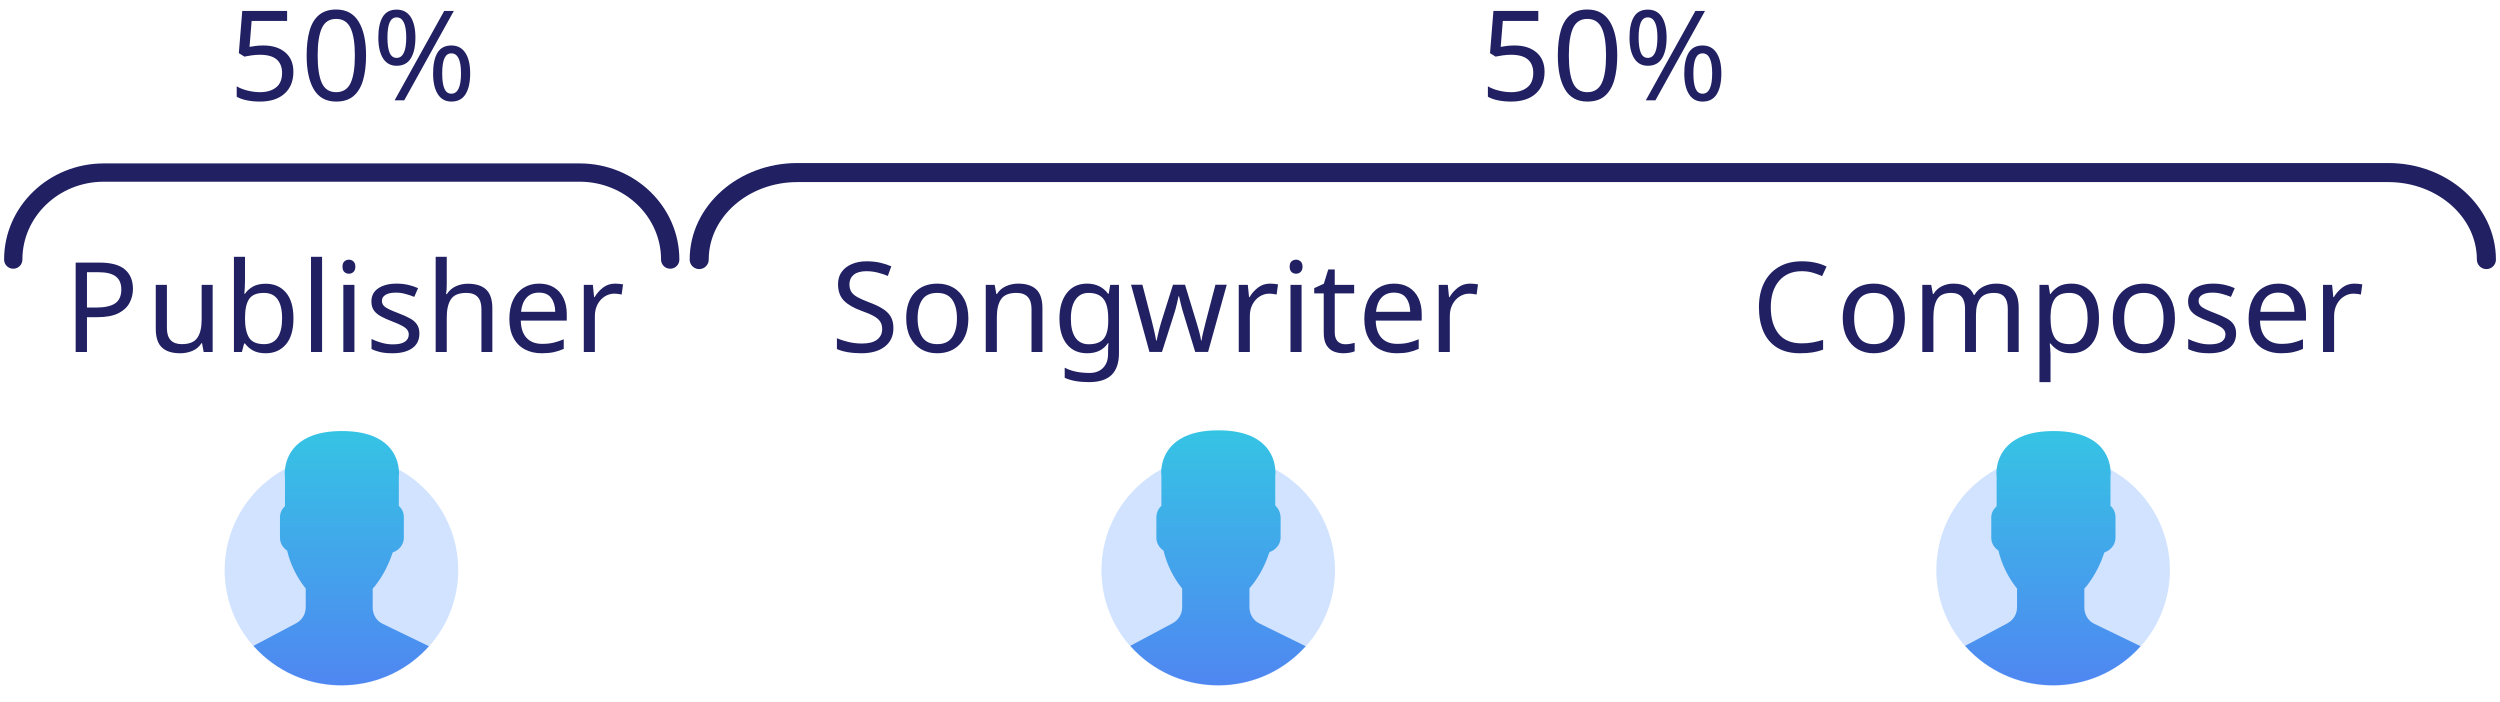
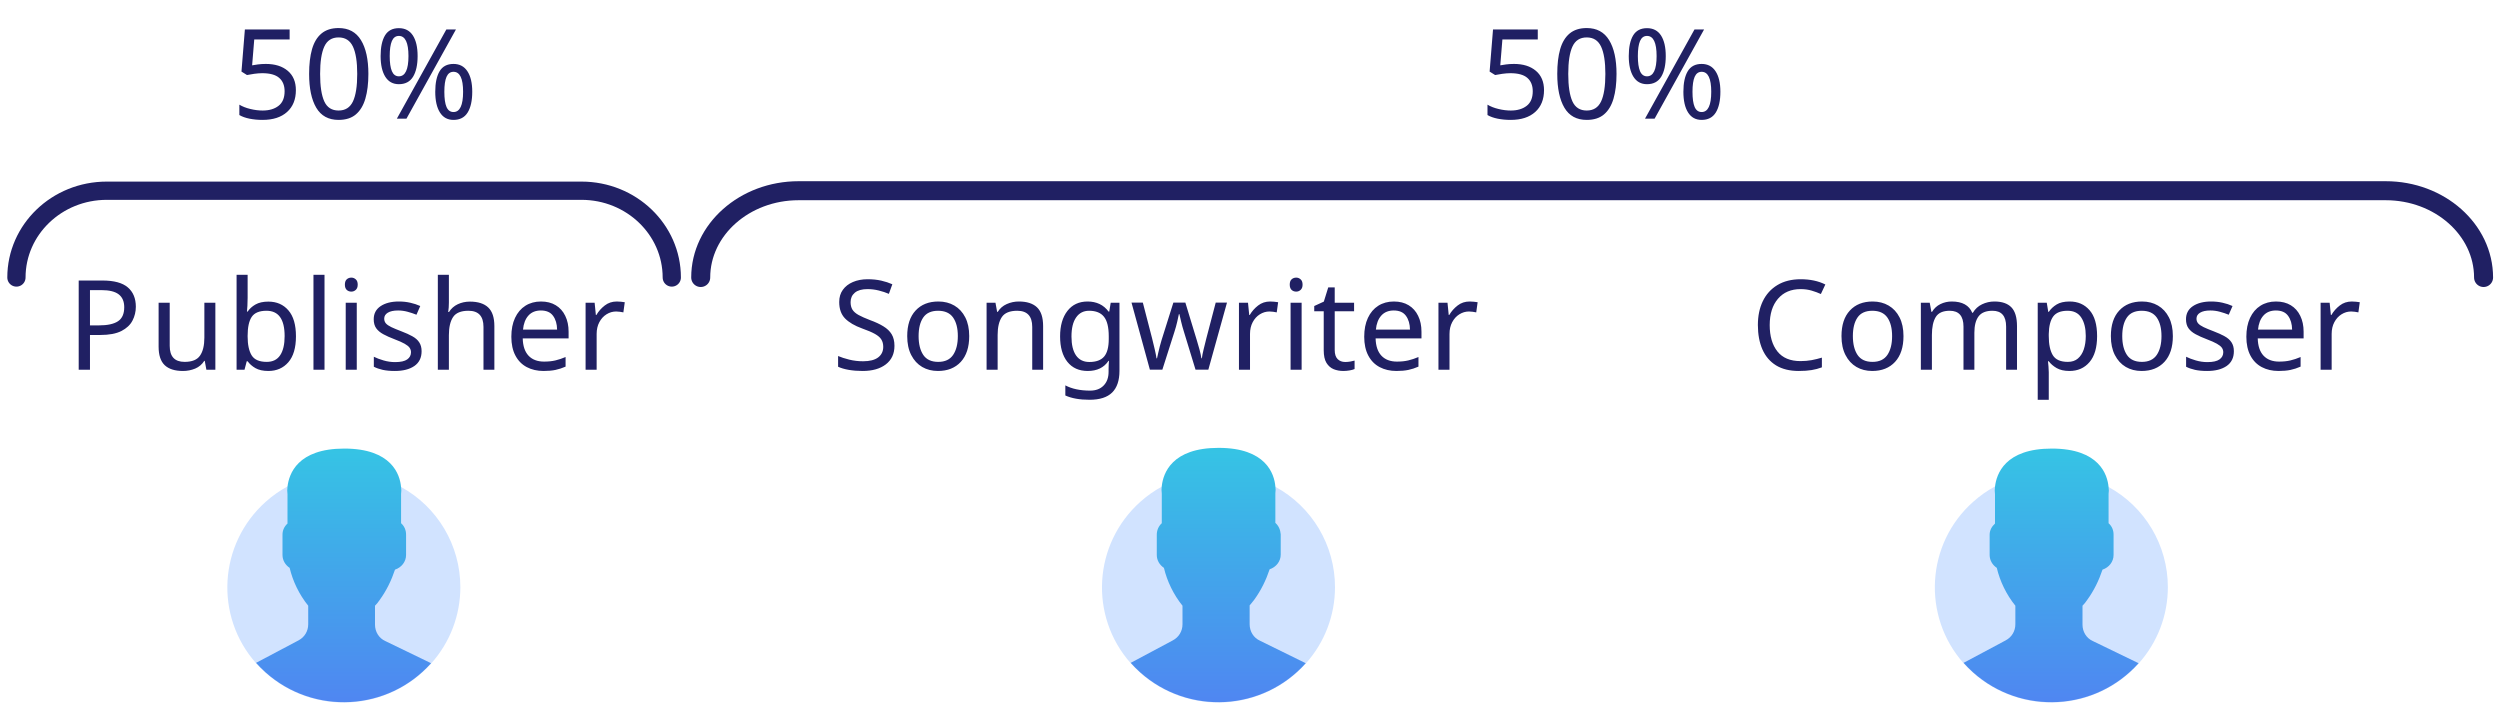
- <svg xmlns="http://www.w3.org/2000/svg" version="1.1" id="Layer_1" x="0px" y="0px" viewBox="0 0 698.3 196" style="enable-background:new 0 0 698.3 196;" xml:space="preserve">
+ <svg xmlns="http://www.w3.org/2000/svg" version="1.1" id="Layer_1" x="0px" y="0px" viewBox="0 0 700 200" style="enable-background:new 0 0 700 200;" xml:space="preserve">
  <style type="text/css">
	.st0{fill:#202063;}
	.st1{font-family:'RobotoMono-Regular';}
	.st2{font-size:35px;}
	.st3{font-family:'Muli-Bold';}
	.st4{fill-rule:evenodd;clip-rule:evenodd;fill:#D1E3FF;}
	.st5{fill:url(#SVGID_1_);}
	.st6{fill:url(#SVGID_2_);}
	.st7{fill:url(#SVGID_3_);}
	.st8{fill:none;stroke:#202063;stroke-width:5.111;stroke-linecap:round;stroke-linejoin:round;}
	.st9{fill:none;stroke:#202063;stroke-width:5.323;stroke-linecap:round;stroke-linejoin:round;}
</style>
  <g>
-     <text transform="matrix(1 0 0 1 63.915 28.0294)" class="st0 st1 st2">50%</text>
-     <text transform="matrix(1 0 0 1 413.395 28.0294)" class="st0 st1 st2">50%</text>
-     <text transform="matrix(1 0 0 1 17.745 98.3294)" class="st0 st3 st2">P</text>
-     <text transform="matrix(1 0 0 1 40.745 98.3294)" class="st0 st3 st2">ublisher</text>
-     <text transform="matrix(1 0 0 1 231.985 98.3294)" class="st0 st3 st2">Songwriter</text>
-     <text transform="matrix(1 0 0 1 489.165 98.3294)" class="st0 st3 st2">C</text>
-     <text transform="matrix(1 0 0 1 512.795 98.3294)" class="st0 st3 st2">omposer</text>
-     <path class="st4" d="M128,159.2c0,7.9-2.9,15.5-8.2,21.4c-12.1,13.5-32.8,14.6-46.3,2.6c-1-0.9-1.9-1.8-2.7-2.7   c-11.7-13.2-10.5-33.4,2.7-45.2c1.9-1.7,3.9-3.1,6.1-4.3c9.9-5.4,21.9-5.3,31.7,0.1C121.6,136.7,128,147.5,128,159.2z" />
-     <linearGradient id="SVGID_1_" gradientUnits="userSpaceOnUse" x1="95.335" y1="140.031" x2="95.335" y2="-76.999" gradientTransform="matrix(1 0 0 -1 0 192)">
+     <text transform="matrix(1 0 0 1 64.815 33.229)" class="st0 st1 st2">50%</text>
+     <text transform="matrix(1 0 0 1 414.295 33.229)" class="st0 st1 st2">50%</text>
+     <text transform="matrix(1 0 0 1 18.645 103.5291)" class="st0 st3 st2">P</text>
+     <text transform="matrix(1 0 0 1 41.645 103.5291)" class="st0 st3 st2">ublisher</text>
+     <text transform="matrix(1 0 0 1 232.885 103.5291)" class="st0 st3 st2">Songwriter</text>
+     <text transform="matrix(1 0 0 1 490.065 103.5291)" class="st0 st3 st2">C</text>
+     <text transform="matrix(1 0 0 1 513.6949 103.5291)" class="st0 st3 st2">omposer</text>
+     <path class="st4" d="M128.9,164.4c0,7.9-2.9,15.5-8.2,21.4c-12.1,13.5-32.8,14.6-46.3,2.6c-1-0.9-1.9-1.8-2.7-2.7   c-11.7-13.2-10.5-33.4,2.7-45.2c1.9-1.7,3.9-3.1,6.1-4.3c9.9-5.4,21.9-5.3,31.7,0.1C122.5,141.9,128.9,152.7,128.9,164.4z" />
+     <linearGradient id="SVGID_1_" gradientUnits="userSpaceOnUse" x1="96.2" y1="365.169" x2="96.2" y2="582.199" gradientTransform="matrix(1 0 0 1 0 -308)">
      <stop offset="0" style="stop-color:#1CFFD8" />
      <stop offset="1" style="stop-color:#6C43FF" />
    </linearGradient>
-     <path class="st5" d="M119.8,180.5c-12.1,13.5-32.8,14.6-46.3,2.6c-1-0.9-1.9-1.8-2.7-2.7l11.9-6.3c1.7-0.9,2.7-2.6,2.7-4.5v-5.2   c-2.5-3.1-4.3-6.8-5.2-10.6c-1.2-0.8-2-2.1-2-3.6v-5.7c0-1.2,0.5-2.3,1.4-3.1v-8.2c-0.1-0.7-0.1-1.4,0-2.1   c0.4-3.6,2.8-10.7,15.9-10.7c13.3,0,15.6,7.3,15.9,10.8c0.1,0.6,0.1,1.3,0,1.9v8.2c0.9,0.8,1.4,1.9,1.4,3.2v5.7   c0,1.9-1.3,3.5-3.1,4.1c-1,3-2.4,5.9-4.3,8.5c-0.4,0.6-0.8,1.1-1.3,1.6v5.3c0,2,1.1,3.8,2.9,4.6L119.8,180.5z" />
-     <path class="st4" d="M372.9,159.2c0,7.9-2.9,15.5-8.2,21.4c-12.1,13.5-32.8,14.6-46.3,2.6c-1-0.9-1.9-1.8-2.7-2.7   c-11.7-13.2-10.5-33.4,2.7-45.2c1.9-1.7,3.9-3.1,6.1-4.3c9.9-5.4,21.9-5.3,31.7,0.1C366.5,136.7,372.9,147.5,372.9,159.2z" />
-     <linearGradient id="SVGID_2_" gradientUnits="userSpaceOnUse" x1="340.235" y1="140.031" x2="340.235" y2="-76.999" gradientTransform="matrix(1 0 0 -1 0 192)">
+     <path class="st5" d="M120.7,185.7c-12.1,13.5-32.8,14.6-46.3,2.6c-1-0.9-1.9-1.8-2.7-2.7l11.9-6.3c1.7-0.9,2.7-2.6,2.7-4.5v-5.2   c-2.5-3.1-4.3-6.8-5.2-10.6c-1.2-0.8-2-2.1-2-3.6v-5.7c0-1.2,0.5-2.3,1.4-3.1v-8.2c-0.1-0.7-0.1-1.4,0-2.1   c0.4-3.6,2.8-10.7,15.9-10.7c13.3,0,15.6,7.3,15.9,10.8c0.1,0.6,0.1,1.3,0,1.9v8.2c0.9,0.8,1.4,1.9,1.4,3.2v5.7   c0,1.9-1.3,3.5-3.1,4.1c-1,3-2.4,5.9-4.3,8.5c-0.4,0.6-0.8,1.1-1.3,1.6v5.3c0,2,1.1,3.8,2.9,4.6L120.7,185.7z" />
+     <path class="st4" d="M373.8,164.4c0,7.9-2.9,15.5-8.2,21.4c-12.1,13.5-32.8,14.6-46.3,2.6c-1-0.9-1.9-1.8-2.7-2.7   c-11.7-13.2-10.5-33.4,2.7-45.2c1.9-1.7,3.9-3.1,6.1-4.3c9.9-5.4,21.9-5.3,31.7,0.1C367.4,141.9,373.8,152.7,373.8,164.4z" />
+     <linearGradient id="SVGID_2_" gradientUnits="userSpaceOnUse" x1="341.1" y1="365.169" x2="341.1" y2="582.199" gradientTransform="matrix(1 0 0 1 0 -308)">
      <stop offset="0" style="stop-color:#1CFFD8" />
      <stop offset="1" style="stop-color:#6C43FF" />
    </linearGradient>
-     <path class="st6" d="M364.7,180.5c-12.1,13.5-32.8,14.6-46.3,2.6c-1-0.9-1.9-1.8-2.7-2.7l11.8-6.3c1.7-0.9,2.7-2.6,2.7-4.5v-5.2   c-2.5-3.1-4.3-6.8-5.2-10.6c-1.2-0.8-2-2.1-2-3.6v-5.7c0-1.2,0.5-2.4,1.4-3.2V133c-0.1-0.7-0.1-1.4,0-2.1   c0.4-3.6,2.8-10.7,15.9-10.7c13.3,0,15.6,7.3,15.9,10.8c0.1,0.6,0.1,1.3,0,1.9v8.3c0.9,0.8,1.4,1.9,1.5,3.2v5.7   c0,1.9-1.3,3.5-3.1,4.1c-1,3-2.4,5.9-4.3,8.5c-0.5,0.6-0.9,1.2-1.3,1.6v5.3c0,2,1.1,3.8,2.9,4.6L364.7,180.5z" />
-     <path class="st4" d="M606.1,159.2c0,7.9-2.9,15.5-8.2,21.4c-12.1,13.5-32.8,14.6-46.3,2.6c-1-0.9-1.9-1.8-2.7-2.7   c-11.7-13.2-10.5-33.5,2.7-45.2c1.9-1.7,3.9-3.1,6.1-4.3c9.9-5.4,21.9-5.3,31.7,0.1C599.7,136.7,606.1,147.5,606.1,159.2z" />
-     <linearGradient id="SVGID_3_" gradientUnits="userSpaceOnUse" x1="573.405" y1="140.031" x2="573.405" y2="-76.999" gradientTransform="matrix(1 0 0 -1 0 192)">
+     <path class="st6" d="M365.6,185.7c-12.1,13.5-32.8,14.6-46.3,2.6c-1-0.9-1.9-1.8-2.7-2.7l11.8-6.3c1.7-0.9,2.7-2.6,2.7-4.5v-5.2   c-2.5-3.1-4.3-6.8-5.2-10.6c-1.2-0.8-2-2.1-2-3.6v-5.7c0-1.2,0.5-2.4,1.4-3.2v-8.3c-0.1-0.7-0.1-1.4,0-2.1   c0.4-3.6,2.8-10.7,15.9-10.7c13.3,0,15.6,7.3,15.9,10.8c0.1,0.6,0.1,1.3,0,1.9v8.3c0.9,0.8,1.4,1.9,1.5,3.2v5.7   c0,1.9-1.3,3.5-3.1,4.1c-1,3-2.4,5.9-4.3,8.5c-0.5,0.6-0.9,1.2-1.3,1.6v5.3c0,2,1.1,3.8,2.9,4.6L365.6,185.7z" />
+     <path class="st4" d="M607,164.4c0,7.9-2.9,15.5-8.2,21.4c-12.1,13.5-32.8,14.6-46.3,2.6c-1-0.9-1.9-1.8-2.7-2.7   c-11.7-13.2-10.5-33.5,2.7-45.2c1.9-1.7,3.9-3.1,6.1-4.3c9.9-5.4,21.9-5.3,31.7,0.1C600.6,141.9,607,152.7,607,164.4z" />
+     <linearGradient id="SVGID_3_" gradientUnits="userSpaceOnUse" x1="574.3" y1="365.169" x2="574.3" y2="582.199" gradientTransform="matrix(1 0 0 1 0 -308)">
      <stop offset="0" style="stop-color:#1CFFD8" />
      <stop offset="1" style="stop-color:#6C43FF" />
    </linearGradient>
-     <path class="st7" d="M597.9,180.5c-12.1,13.5-32.8,14.6-46.3,2.6c-1-0.9-1.9-1.8-2.7-2.7l11.8-6.3c1.7-0.9,2.7-2.6,2.7-4.5v-5.2   c-2.5-3.1-4.3-6.8-5.2-10.6c-1.2-0.8-2-2.1-2-3.6v-5.7c0-1.2,0.6-2.3,1.5-3.1v-8.2c-0.1-0.7-0.1-1.4,0-2.1   c0.4-3.6,2.8-10.7,15.9-10.7c13.3,0,15.6,7.3,15.9,10.8c0.1,0.6,0.1,1.3,0,1.9v8.2c0.9,0.8,1.4,1.9,1.4,3.2v5.7   c0,1.9-1.3,3.5-3.1,4.1c-1,3-2.4,5.9-4.3,8.5c-0.4,0.6-0.8,1.1-1.3,1.6v5.3c0,2,1.1,3.8,2.9,4.6L597.9,180.5z" />
-     <path class="st8" d="M3.7,72.5L3.7,72.5C3.7,59.1,15,48.2,29,48.2h132.9c14,0,25.3,10.9,25.3,24.3l0,0" />
-     <path class="st9" d="M195.3,72.5L195.3,72.5c0-13.4,12.3-24.3,27.4-24.3h444.4c15.1,0,27.4,10.9,27.4,24.3l0,0" />
+     <path class="st7" d="M598.8,185.7c-12.1,13.5-32.8,14.6-46.3,2.6c-1-0.9-1.9-1.8-2.7-2.7l11.8-6.3c1.7-0.9,2.7-2.6,2.7-4.5v-5.2   c-2.5-3.1-4.3-6.8-5.2-10.6c-1.2-0.8-2-2.1-2-3.6v-5.7c0-1.2,0.6-2.3,1.5-3.1v-8.2c-0.1-0.7-0.1-1.4,0-2.1   c0.4-3.6,2.8-10.7,15.9-10.7c13.3,0,15.6,7.3,15.9,10.8c0.1,0.6,0.1,1.3,0,1.9v8.2c0.9,0.8,1.4,1.9,1.4,3.2v5.7   c0,1.9-1.3,3.5-3.1,4.1c-1,3-2.4,5.9-4.3,8.5c-0.4,0.6-0.8,1.1-1.3,1.6v5.3c0,2,1.1,3.8,2.9,4.6L598.8,185.7z" />
+     <path class="st8" d="M4.6,77.7L4.6,77.7c0-13.4,11.3-24.3,25.3-24.3h132.9c14,0,25.3,10.9,25.3,24.3l0,0" />
+     <path class="st9" d="M196.2,77.7L196.2,77.7c0-13.4,12.3-24.3,27.4-24.3H668c15.1,0,27.4,10.9,27.4,24.3l0,0" />
  </g>
</svg>
